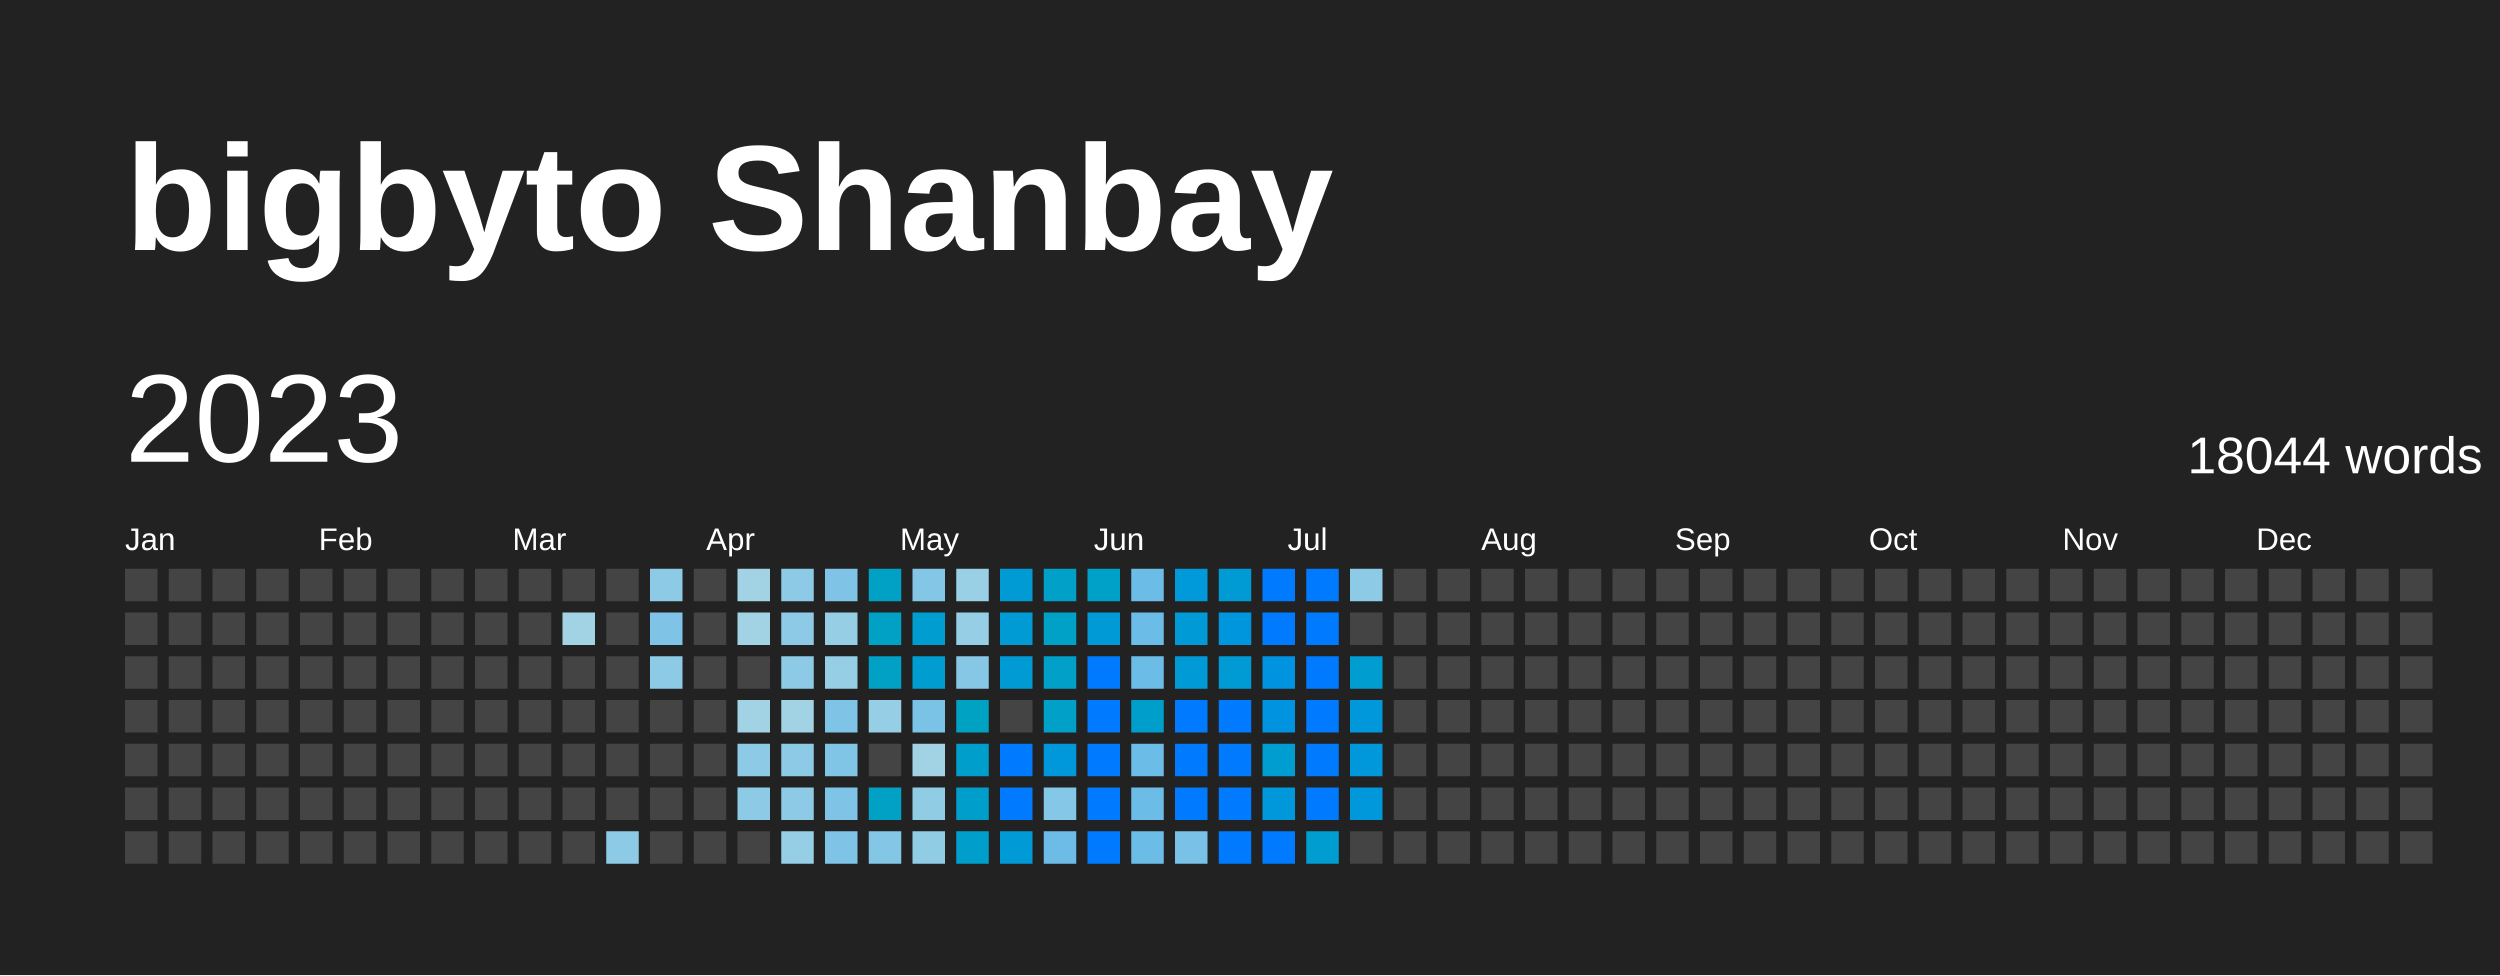
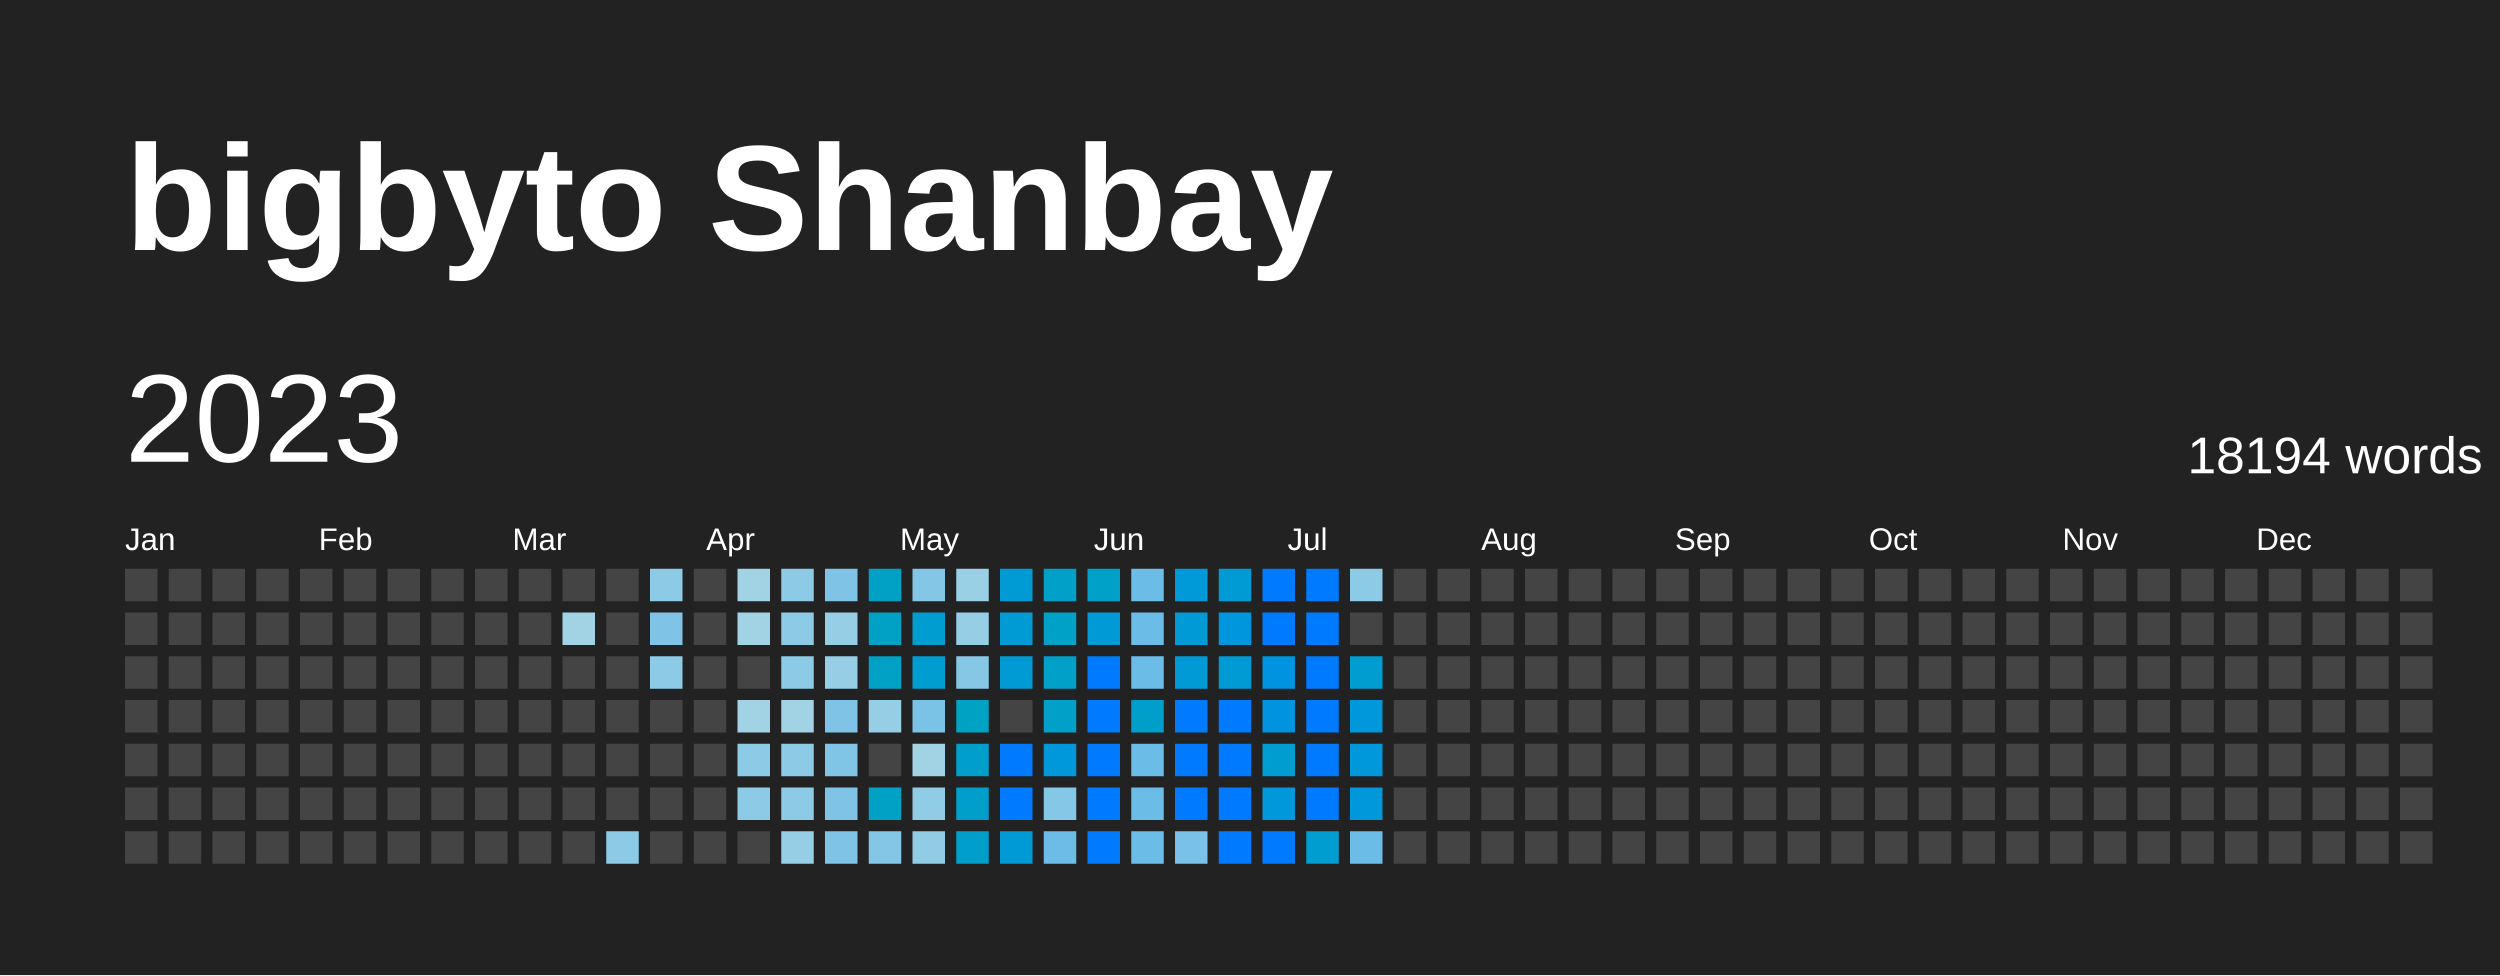
<svg xmlns="http://www.w3.org/2000/svg" baseProfile="full" height="78mm" version="1.1" viewBox="0,0,200,78" width="200mm">
  <defs />
  <rect fill="#222222" height="78" width="200" x="0" y="0" />
  <text fill="#FFFFFF" style="font-size:12px; font-family:Arial; font-weight:bold;" x="10" y="20">bigbyto Shanbay</text>
  <text dominant-baseline="hanging" fill="#FFFFFF" style="font-size:10.0px; font-family:Arial;" x="10" y="30">2023</text>
-   <text dominant-baseline="hanging" fill="#FFFFFF" style="font-size:4.125px; font-family:Arial;" x="175" y="35">18044 words</text>
+   <text dominant-baseline="hanging" fill="#FFFFFF" style="font-size:4.125px; font-family:Arial;" x="175" y="35">18194 words</text>
  <text fill="#FFFFFF" style="font-size:2.5px; font-family:Arial" x="10.0" y="44">Jan</text>
  <text fill="#FFFFFF" style="font-size:2.5px; font-family:Arial" x="25.5" y="44">Feb</text>
  <text fill="#FFFFFF" style="font-size:2.5px; font-family:Arial" x="41.0" y="44">Mar</text>
  <text fill="#FFFFFF" style="font-size:2.5px; font-family:Arial" x="56.5" y="44">Apr</text>
  <text fill="#FFFFFF" style="font-size:2.5px; font-family:Arial" x="72.0" y="44">May</text>
  <text fill="#FFFFFF" style="font-size:2.5px; font-family:Arial" x="87.5" y="44">Jun</text>
  <text fill="#FFFFFF" style="font-size:2.5px; font-family:Arial" x="103.0" y="44">Jul</text>
  <text fill="#FFFFFF" style="font-size:2.5px; font-family:Arial" x="118.5" y="44">Aug</text>
  <text fill="#FFFFFF" style="font-size:2.5px; font-family:Arial" x="134.0" y="44">Sep</text>
  <text fill="#FFFFFF" style="font-size:2.5px; font-family:Arial" x="149.5" y="44">Oct</text>
  <text fill="#FFFFFF" style="font-size:2.5px; font-family:Arial" x="165.0" y="44">Nov</text>
  <text fill="#FFFFFF" style="font-size:2.5px; font-family:Arial" x="180.5" y="44">Dec</text>
  <rect fill="#444444" height="2.6" width="2.6" x="10.0" y="45.5" />
  <rect fill="#444444" height="2.6" width="2.6" x="10.0" y="49.0" />
  <rect fill="#444444" height="2.6" width="2.6" x="10.0" y="52.5" />
  <rect fill="#444444" height="2.6" width="2.6" x="10.0" y="56.0" />
  <rect fill="#444444" height="2.6" width="2.6" x="10.0" y="59.5" />
  <rect fill="#444444" height="2.6" width="2.6" x="10.0" y="63.0" />
  <rect fill="#444444" height="2.6" width="2.6" x="10.0" y="66.5" />
  <rect fill="#444444" height="2.6" width="2.6" x="13.5" y="45.5" />
  <rect fill="#444444" height="2.6" width="2.6" x="13.5" y="49.0" />
  <rect fill="#444444" height="2.6" width="2.6" x="13.5" y="52.5" />
  <rect fill="#444444" height="2.6" width="2.6" x="13.5" y="56.0" />
  <rect fill="#444444" height="2.6" width="2.6" x="13.5" y="59.5" />
  <rect fill="#444444" height="2.6" width="2.6" x="13.5" y="63.0" />
  <rect fill="#444444" height="2.6" width="2.6" x="13.5" y="66.5" />
  <rect fill="#444444" height="2.6" width="2.6" x="17.0" y="45.5" />
  <rect fill="#444444" height="2.6" width="2.6" x="17.0" y="49.0" />
  <rect fill="#444444" height="2.6" width="2.6" x="17.0" y="52.5" />
  <rect fill="#444444" height="2.6" width="2.6" x="17.0" y="56.0" />
  <rect fill="#444444" height="2.6" width="2.6" x="17.0" y="59.5" />
  <rect fill="#444444" height="2.6" width="2.6" x="17.0" y="63.0" />
  <rect fill="#444444" height="2.6" width="2.6" x="17.0" y="66.5" />
  <rect fill="#444444" height="2.6" width="2.6" x="20.5" y="45.5" />
  <rect fill="#444444" height="2.6" width="2.6" x="20.5" y="49.0" />
  <rect fill="#444444" height="2.6" width="2.6" x="20.5" y="52.5" />
  <rect fill="#444444" height="2.6" width="2.6" x="20.5" y="56.0" />
  <rect fill="#444444" height="2.6" width="2.6" x="20.5" y="59.5" />
  <rect fill="#444444" height="2.6" width="2.6" x="20.5" y="63.0" />
  <rect fill="#444444" height="2.6" width="2.6" x="20.5" y="66.5" />
  <rect fill="#444444" height="2.6" width="2.6" x="24.0" y="45.5" />
  <rect fill="#444444" height="2.6" width="2.6" x="24.0" y="49.0" />
  <rect fill="#444444" height="2.6" width="2.6" x="24.0" y="52.5" />
  <rect fill="#444444" height="2.6" width="2.6" x="24.0" y="56.0" />
  <rect fill="#444444" height="2.6" width="2.6" x="24.0" y="59.5" />
  <rect fill="#444444" height="2.6" width="2.6" x="24.0" y="63.0" />
  <rect fill="#444444" height="2.6" width="2.6" x="24.0" y="66.5" />
  <rect fill="#444444" height="2.6" width="2.6" x="27.5" y="45.5" />
  <rect fill="#444444" height="2.6" width="2.6" x="27.5" y="49.0" />
  <rect fill="#444444" height="2.6" width="2.6" x="27.5" y="52.5" />
  <rect fill="#444444" height="2.6" width="2.6" x="27.5" y="56.0" />
  <rect fill="#444444" height="2.6" width="2.6" x="27.5" y="59.5" />
  <rect fill="#444444" height="2.6" width="2.6" x="27.5" y="63.0" />
  <rect fill="#444444" height="2.6" width="2.6" x="27.5" y="66.5" />
  <rect fill="#444444" height="2.6" width="2.6" x="31.0" y="45.5" />
  <rect fill="#444444" height="2.6" width="2.6" x="31.0" y="49.0" />
  <rect fill="#444444" height="2.6" width="2.6" x="31.0" y="52.5" />
  <rect fill="#444444" height="2.6" width="2.6" x="31.0" y="56.0" />
  <rect fill="#444444" height="2.6" width="2.6" x="31.0" y="59.5" />
  <rect fill="#444444" height="2.6" width="2.6" x="31.0" y="63.0" />
  <rect fill="#444444" height="2.6" width="2.6" x="31.0" y="66.5" />
  <rect fill="#444444" height="2.6" width="2.6" x="34.5" y="45.5" />
  <rect fill="#444444" height="2.6" width="2.6" x="34.5" y="49.0" />
  <rect fill="#444444" height="2.6" width="2.6" x="34.5" y="52.5" />
  <rect fill="#444444" height="2.6" width="2.6" x="34.5" y="56.0" />
  <rect fill="#444444" height="2.6" width="2.6" x="34.5" y="59.5" />
  <rect fill="#444444" height="2.6" width="2.6" x="34.5" y="63.0" />
  <rect fill="#444444" height="2.6" width="2.6" x="34.5" y="66.5" />
  <rect fill="#444444" height="2.6" width="2.6" x="38.0" y="45.5" />
  <rect fill="#444444" height="2.6" width="2.6" x="38.0" y="49.0" />
  <rect fill="#444444" height="2.6" width="2.6" x="38.0" y="52.5" />
  <rect fill="#444444" height="2.6" width="2.6" x="38.0" y="56.0" />
  <rect fill="#444444" height="2.6" width="2.6" x="38.0" y="59.5" />
  <rect fill="#444444" height="2.6" width="2.6" x="38.0" y="63.0" />
  <rect fill="#444444" height="2.6" width="2.6" x="38.0" y="66.5" />
  <rect fill="#444444" height="2.6" width="2.6" x="41.5" y="45.5" />
  <rect fill="#444444" height="2.6" width="2.6" x="41.5" y="49.0" />
  <rect fill="#444444" height="2.6" width="2.6" x="41.5" y="52.5" />
  <rect fill="#444444" height="2.6" width="2.6" x="41.5" y="56.0" />
  <rect fill="#444444" height="2.6" width="2.6" x="41.5" y="59.5" />
  <rect fill="#444444" height="2.6" width="2.6" x="41.5" y="63.0" />
  <rect fill="#444444" height="2.6" width="2.6" x="41.5" y="66.5" />
  <rect fill="#444444" height="2.6" width="2.6" x="45.0" y="45.5" />
  <rect fill="#a2d3e5" height="2.6" width="2.6" x="45.0" y="49.0" />
  <rect fill="#444444" height="2.6" width="2.6" x="45.0" y="52.5" />
  <rect fill="#444444" height="2.6" width="2.6" x="45.0" y="56.0" />
  <rect fill="#444444" height="2.6" width="2.6" x="45.0" y="59.5" />
  <rect fill="#444444" height="2.6" width="2.6" x="45.0" y="63.0" />
  <rect fill="#444444" height="2.6" width="2.6" x="45.0" y="66.5" />
  <rect fill="#444444" height="2.6" width="2.6" x="48.5" y="45.5" />
  <rect fill="#444444" height="2.6" width="2.6" x="48.5" y="49.0" />
  <rect fill="#444444" height="2.6" width="2.6" x="48.5" y="52.5" />
  <rect fill="#444444" height="2.6" width="2.6" x="48.5" y="56.0" />
  <rect fill="#444444" height="2.6" width="2.6" x="48.5" y="59.5" />
  <rect fill="#444444" height="2.6" width="2.6" x="48.5" y="63.0" />
  <rect fill="#8dcae6" height="2.6" width="2.6" x="48.5" y="66.5" />
  <rect fill="#8dcae6" height="2.6" width="2.6" x="52.0" y="45.5" />
  <rect fill="#7fc4e6" height="2.6" width="2.6" x="52.0" y="49.0" />
  <rect fill="#8dcae6" height="2.6" width="2.6" x="52.0" y="52.5" />
  <rect fill="#444444" height="2.6" width="2.6" x="52.0" y="56.0" />
  <rect fill="#444444" height="2.6" width="2.6" x="52.0" y="59.5" />
  <rect fill="#444444" height="2.6" width="2.6" x="52.0" y="63.0" />
  <rect fill="#444444" height="2.6" width="2.6" x="52.0" y="66.5" />
  <rect fill="#444444" height="2.6" width="2.6" x="55.5" y="45.5" />
  <rect fill="#444444" height="2.6" width="2.6" x="55.5" y="49.0" />
  <rect fill="#444444" height="2.6" width="2.6" x="55.5" y="52.5" />
  <rect fill="#444444" height="2.6" width="2.6" x="55.5" y="56.0" />
  <rect fill="#444444" height="2.6" width="2.6" x="55.5" y="59.5" />
  <rect fill="#444444" height="2.6" width="2.6" x="55.5" y="63.0" />
  <rect fill="#444444" height="2.6" width="2.6" x="55.5" y="66.5" />
  <rect fill="#a2d3e5" height="2.6" width="2.6" x="59.0" y="45.5" />
  <rect fill="#a2d3e5" height="2.6" width="2.6" x="59.0" y="49.0" />
  <rect fill="#444444" height="2.6" width="2.6" x="59.0" y="52.5" />
  <rect fill="#a2d3e5" height="2.6" width="2.6" x="59.0" y="56.0" />
  <rect fill="#8dcae6" height="2.6" width="2.6" x="59.0" y="59.5" />
  <rect fill="#8dcae6" height="2.6" width="2.6" x="59.0" y="63.0" />
  <rect fill="#444444" height="2.6" width="2.6" x="59.0" y="66.5" />
  <rect fill="#8dcae6" height="2.6" width="2.6" x="62.5" y="45.5" />
  <rect fill="#8dcae6" height="2.6" width="2.6" x="62.5" y="49.0" />
  <rect fill="#8dcae6" height="2.6" width="2.6" x="62.5" y="52.5" />
  <rect fill="#a2d3e5" height="2.6" width="2.6" x="62.5" y="56.0" />
  <rect fill="#8dcae6" height="2.6" width="2.6" x="62.5" y="59.5" />
  <rect fill="#8dcae6" height="2.6" width="2.6" x="62.5" y="63.0" />
  <rect fill="#95cee5" height="2.6" width="2.6" x="62.5" y="66.5" />
  <rect fill="#7fc4e6" height="2.6" width="2.6" x="66.0" y="45.5" />
  <rect fill="#95cee5" height="2.6" width="2.6" x="66.0" y="49.0" />
  <rect fill="#95cee5" height="2.6" width="2.6" x="66.0" y="52.5" />
  <rect fill="#7fc4e6" height="2.6" width="2.6" x="66.0" y="56.0" />
  <rect fill="#80c5e6" height="2.6" width="2.6" x="66.0" y="59.5" />
  <rect fill="#7fc4e6" height="2.6" width="2.6" x="66.0" y="63.0" />
  <rect fill="#7fc4e6" height="2.6" width="2.6" x="66.0" y="66.5" />
  <rect fill="#00a1c5" height="2.6" width="2.6" x="69.5" y="45.5" />
  <rect fill="#00a1c5" height="2.6" width="2.6" x="69.5" y="49.0" />
  <rect fill="#00a1c5" height="2.6" width="2.6" x="69.5" y="52.5" />
  <rect fill="#95cee5" height="2.6" width="2.6" x="69.5" y="56.0" />
  <rect fill="#444444" height="2.6" width="2.6" x="69.5" y="59.5" />
  <rect fill="#00a1c5" height="2.6" width="2.6" x="69.5" y="63.0" />
  <rect fill="#84c6e6" height="2.6" width="2.6" x="69.5" y="66.5" />
  <rect fill="#84c6e6" height="2.6" width="2.6" x="73.0" y="45.5" />
  <rect fill="#009dd1" height="2.6" width="2.6" x="73.0" y="49.0" />
  <rect fill="#009dd1" height="2.6" width="2.6" x="73.0" y="52.5" />
  <rect fill="#7bc2e7" height="2.6" width="2.6" x="73.0" y="56.0" />
  <rect fill="#a2d3e5" height="2.6" width="2.6" x="73.0" y="59.5" />
  <rect fill="#91cce5" height="2.6" width="2.6" x="73.0" y="63.0" />
  <rect fill="#91cce5" height="2.6" width="2.6" x="73.0" y="66.5" />
  <rect fill="#99d0e5" height="2.6" width="2.6" x="76.5" y="45.5" />
  <rect fill="#95cee5" height="2.6" width="2.6" x="76.5" y="49.0" />
  <rect fill="#86c7e6" height="2.6" width="2.6" x="76.5" y="52.5" />
  <rect fill="#00a2c3" height="2.6" width="2.6" x="76.5" y="56.0" />
  <rect fill="#009fcb" height="2.6" width="2.6" x="76.5" y="59.5" />
  <rect fill="#009fcb" height="2.6" width="2.6" x="76.5" y="63.0" />
  <rect fill="#009fcb" height="2.6" width="2.6" x="76.5" y="66.5" />
  <rect fill="#009bd4" height="2.6" width="2.6" x="80.0" y="45.5" />
  <rect fill="#009bd4" height="2.6" width="2.6" x="80.0" y="49.0" />
  <rect fill="#009bd4" height="2.6" width="2.6" x="80.0" y="52.5" />
  <rect fill="#444444" height="2.6" width="2.6" x="80.0" y="56.0" />
  <rect fill="#007BFF" height="2.6" width="2.6" x="80.0" y="59.5" />
  <rect fill="#007BFF" height="2.6" width="2.6" x="80.0" y="63.0" />
  <rect fill="#009ad7" height="2.6" width="2.6" x="80.0" y="66.5" />
  <rect fill="#00a0c8" height="2.6" width="2.6" x="83.5" y="45.5" />
  <rect fill="#00a1c6" height="2.6" width="2.6" x="83.5" y="49.0" />
  <rect fill="#00a0c8" height="2.6" width="2.6" x="83.5" y="52.5" />
  <rect fill="#00a0c8" height="2.6" width="2.6" x="83.5" y="56.0" />
  <rect fill="#0098da" height="2.6" width="2.6" x="83.5" y="59.5" />
  <rect fill="#85c7e6" height="2.6" width="2.6" x="83.5" y="63.0" />
  <rect fill="#6dbce8" height="2.6" width="2.6" x="83.5" y="66.5" />
  <rect fill="#00a1c8" height="2.6" width="2.6" x="87.0" y="45.5" />
  <rect fill="#009ad7" height="2.6" width="2.6" x="87.0" y="49.0" />
  <rect fill="#007BFF" height="2.6" width="2.6" x="87.0" y="52.5" />
  <rect fill="#007BFF" height="2.6" width="2.6" x="87.0" y="56.0" />
  <rect fill="#007BFF" height="2.6" width="2.6" x="87.0" y="59.5" />
  <rect fill="#007BFF" height="2.6" width="2.6" x="87.0" y="63.0" />
  <rect fill="#007BFF" height="2.6" width="2.6" x="87.0" y="66.5" />
  <rect fill="#6cbce8" height="2.6" width="2.6" x="90.5" y="45.5" />
  <rect fill="#6cbce8" height="2.6" width="2.6" x="90.5" y="49.0" />
  <rect fill="#6cbce8" height="2.6" width="2.6" x="90.5" y="52.5" />
  <rect fill="#009fcb" height="2.6" width="2.6" x="90.5" y="56.0" />
  <rect fill="#6cbce8" height="2.6" width="2.6" x="90.5" y="59.5" />
  <rect fill="#6cbce8" height="2.6" width="2.6" x="90.5" y="63.0" />
  <rect fill="#6cbce8" height="2.6" width="2.6" x="90.5" y="66.5" />
  <rect fill="#0099d9" height="2.6" width="2.6" x="94.0" y="45.5" />
  <rect fill="#009ad7" height="2.6" width="2.6" x="94.0" y="49.0" />
  <rect fill="#009ad7" height="2.6" width="2.6" x="94.0" y="52.5" />
  <rect fill="#007BFF" height="2.6" width="2.6" x="94.0" y="56.0" />
  <rect fill="#007BFF" height="2.6" width="2.6" x="94.0" y="59.5" />
  <rect fill="#007BFF" height="2.6" width="2.6" x="94.0" y="63.0" />
  <rect fill="#79c1e7" height="2.6" width="2.6" x="94.0" y="66.5" />
  <rect fill="#009bd5" height="2.6" width="2.6" x="97.5" y="45.5" />
  <rect fill="#0096dd" height="2.6" width="2.6" x="97.5" y="49.0" />
  <rect fill="#009bd4" height="2.6" width="2.6" x="97.5" y="52.5" />
  <rect fill="#007BFF" height="2.6" width="2.6" x="97.5" y="56.0" />
  <rect fill="#007BFF" height="2.6" width="2.6" x="97.5" y="59.5" />
  <rect fill="#007BFF" height="2.6" width="2.6" x="97.5" y="63.0" />
  <rect fill="#007BFF" height="2.6" width="2.6" x="97.5" y="66.5" />
  <rect fill="#007BFF" height="2.6" width="2.6" x="101.0" y="45.5" />
  <rect fill="#007BFF" height="2.6" width="2.6" x="101.0" y="49.0" />
  <rect fill="#0094e0" height="2.6" width="2.6" x="101.0" y="52.5" />
  <rect fill="#0094e0" height="2.6" width="2.6" x="101.0" y="56.0" />
  <rect fill="#009dd1" height="2.6" width="2.6" x="101.0" y="59.5" />
  <rect fill="#0098da" height="2.6" width="2.6" x="101.0" y="63.0" />
  <rect fill="#007BFF" height="2.6" width="2.6" x="101.0" y="66.5" />
  <rect fill="#007BFF" height="2.6" width="2.6" x="104.5" y="45.5" />
  <rect fill="#007BFF" height="2.6" width="2.6" x="104.5" y="49.0" />
  <rect fill="#007BFF" height="2.6" width="2.6" x="104.5" y="52.5" />
  <rect fill="#007BFF" height="2.6" width="2.6" x="104.5" y="56.0" />
  <rect fill="#007BFF" height="2.6" width="2.6" x="104.5" y="59.5" />
  <rect fill="#007BFF" height="2.6" width="2.6" x="104.5" y="63.0" />
  <rect fill="#009dd1" height="2.6" width="2.6" x="104.5" y="66.5" />
  <rect fill="#8ccae6" height="2.6" width="2.6" x="108.0" y="45.5" />
  <rect fill="#444444" height="2.6" width="2.6" x="108.0" y="49.0" />
  <rect fill="#009dd1" height="2.6" width="2.6" x="108.0" y="52.5" />
  <rect fill="#0098da" height="2.6" width="2.6" x="108.0" y="56.0" />
  <rect fill="#0098db" height="2.6" width="2.6" x="108.0" y="59.5" />
  <rect fill="#0098da" height="2.6" width="2.6" x="108.0" y="63.0" />
-   <rect fill="#444444" height="2.6" width="2.6" x="108.0" y="66.5" />
+   <rect fill="#6cbce8" height="2.6" width="2.6" x="108.0" y="66.5" />
  <rect fill="#444444" height="2.6" width="2.6" x="111.5" y="45.5" />
  <rect fill="#444444" height="2.6" width="2.6" x="111.5" y="49.0" />
  <rect fill="#444444" height="2.6" width="2.6" x="111.5" y="52.5" />
  <rect fill="#444444" height="2.6" width="2.6" x="111.5" y="56.0" />
  <rect fill="#444444" height="2.6" width="2.6" x="111.5" y="59.5" />
  <rect fill="#444444" height="2.6" width="2.6" x="111.5" y="63.0" />
  <rect fill="#444444" height="2.6" width="2.6" x="111.5" y="66.5" />
  <rect fill="#444444" height="2.6" width="2.6" x="115.0" y="45.5" />
  <rect fill="#444444" height="2.6" width="2.6" x="115.0" y="49.0" />
  <rect fill="#444444" height="2.6" width="2.6" x="115.0" y="52.5" />
  <rect fill="#444444" height="2.6" width="2.6" x="115.0" y="56.0" />
  <rect fill="#444444" height="2.6" width="2.6" x="115.0" y="59.5" />
  <rect fill="#444444" height="2.6" width="2.6" x="115.0" y="63.0" />
  <rect fill="#444444" height="2.6" width="2.6" x="115.0" y="66.5" />
  <rect fill="#444444" height="2.6" width="2.6" x="118.5" y="45.5" />
  <rect fill="#444444" height="2.6" width="2.6" x="118.5" y="49.0" />
  <rect fill="#444444" height="2.6" width="2.6" x="118.5" y="52.5" />
  <rect fill="#444444" height="2.6" width="2.6" x="118.5" y="56.0" />
  <rect fill="#444444" height="2.6" width="2.6" x="118.5" y="59.5" />
  <rect fill="#444444" height="2.6" width="2.6" x="118.5" y="63.0" />
  <rect fill="#444444" height="2.6" width="2.6" x="118.5" y="66.5" />
  <rect fill="#444444" height="2.6" width="2.6" x="122.0" y="45.5" />
  <rect fill="#444444" height="2.6" width="2.6" x="122.0" y="49.0" />
  <rect fill="#444444" height="2.6" width="2.6" x="122.0" y="52.5" />
  <rect fill="#444444" height="2.6" width="2.6" x="122.0" y="56.0" />
  <rect fill="#444444" height="2.6" width="2.6" x="122.0" y="59.5" />
  <rect fill="#444444" height="2.6" width="2.6" x="122.0" y="63.0" />
  <rect fill="#444444" height="2.6" width="2.6" x="122.0" y="66.5" />
  <rect fill="#444444" height="2.6" width="2.6" x="125.5" y="45.5" />
  <rect fill="#444444" height="2.6" width="2.6" x="125.5" y="49.0" />
  <rect fill="#444444" height="2.6" width="2.6" x="125.5" y="52.5" />
  <rect fill="#444444" height="2.6" width="2.6" x="125.5" y="56.0" />
  <rect fill="#444444" height="2.6" width="2.6" x="125.5" y="59.5" />
  <rect fill="#444444" height="2.6" width="2.6" x="125.5" y="63.0" />
  <rect fill="#444444" height="2.6" width="2.6" x="125.5" y="66.5" />
  <rect fill="#444444" height="2.6" width="2.6" x="129.0" y="45.5" />
  <rect fill="#444444" height="2.6" width="2.6" x="129.0" y="49.0" />
  <rect fill="#444444" height="2.6" width="2.6" x="129.0" y="52.5" />
  <rect fill="#444444" height="2.6" width="2.6" x="129.0" y="56.0" />
  <rect fill="#444444" height="2.6" width="2.6" x="129.0" y="59.5" />
  <rect fill="#444444" height="2.6" width="2.6" x="129.0" y="63.0" />
  <rect fill="#444444" height="2.6" width="2.6" x="129.0" y="66.5" />
  <rect fill="#444444" height="2.6" width="2.6" x="132.5" y="45.5" />
  <rect fill="#444444" height="2.6" width="2.6" x="132.5" y="49.0" />
  <rect fill="#444444" height="2.6" width="2.6" x="132.5" y="52.5" />
  <rect fill="#444444" height="2.6" width="2.6" x="132.5" y="56.0" />
  <rect fill="#444444" height="2.6" width="2.6" x="132.5" y="59.5" />
  <rect fill="#444444" height="2.6" width="2.6" x="132.5" y="63.0" />
  <rect fill="#444444" height="2.6" width="2.6" x="132.5" y="66.5" />
  <rect fill="#444444" height="2.6" width="2.6" x="136.0" y="45.5" />
  <rect fill="#444444" height="2.6" width="2.6" x="136.0" y="49.0" />
  <rect fill="#444444" height="2.6" width="2.6" x="136.0" y="52.5" />
  <rect fill="#444444" height="2.6" width="2.6" x="136.0" y="56.0" />
  <rect fill="#444444" height="2.6" width="2.6" x="136.0" y="59.5" />
  <rect fill="#444444" height="2.6" width="2.6" x="136.0" y="63.0" />
  <rect fill="#444444" height="2.6" width="2.6" x="136.0" y="66.5" />
  <rect fill="#444444" height="2.6" width="2.6" x="139.5" y="45.5" />
  <rect fill="#444444" height="2.6" width="2.6" x="139.5" y="49.0" />
  <rect fill="#444444" height="2.6" width="2.6" x="139.5" y="52.5" />
  <rect fill="#444444" height="2.6" width="2.6" x="139.5" y="56.0" />
  <rect fill="#444444" height="2.6" width="2.6" x="139.5" y="59.5" />
  <rect fill="#444444" height="2.6" width="2.6" x="139.5" y="63.0" />
  <rect fill="#444444" height="2.6" width="2.6" x="139.5" y="66.5" />
  <rect fill="#444444" height="2.6" width="2.6" x="143.0" y="45.5" />
  <rect fill="#444444" height="2.6" width="2.6" x="143.0" y="49.0" />
  <rect fill="#444444" height="2.6" width="2.6" x="143.0" y="52.5" />
  <rect fill="#444444" height="2.6" width="2.6" x="143.0" y="56.0" />
  <rect fill="#444444" height="2.6" width="2.6" x="143.0" y="59.5" />
  <rect fill="#444444" height="2.6" width="2.6" x="143.0" y="63.0" />
  <rect fill="#444444" height="2.6" width="2.6" x="143.0" y="66.5" />
  <rect fill="#444444" height="2.6" width="2.6" x="146.5" y="45.5" />
  <rect fill="#444444" height="2.6" width="2.6" x="146.5" y="49.0" />
  <rect fill="#444444" height="2.6" width="2.6" x="146.5" y="52.5" />
  <rect fill="#444444" height="2.6" width="2.6" x="146.5" y="56.0" />
  <rect fill="#444444" height="2.6" width="2.6" x="146.5" y="59.5" />
  <rect fill="#444444" height="2.6" width="2.6" x="146.5" y="63.0" />
  <rect fill="#444444" height="2.6" width="2.6" x="146.5" y="66.5" />
  <rect fill="#444444" height="2.6" width="2.6" x="150.0" y="45.5" />
  <rect fill="#444444" height="2.6" width="2.6" x="150.0" y="49.0" />
  <rect fill="#444444" height="2.6" width="2.6" x="150.0" y="52.5" />
  <rect fill="#444444" height="2.6" width="2.6" x="150.0" y="56.0" />
  <rect fill="#444444" height="2.6" width="2.6" x="150.0" y="59.5" />
  <rect fill="#444444" height="2.6" width="2.6" x="150.0" y="63.0" />
  <rect fill="#444444" height="2.6" width="2.6" x="150.0" y="66.5" />
  <rect fill="#444444" height="2.6" width="2.6" x="153.5" y="45.5" />
  <rect fill="#444444" height="2.6" width="2.6" x="153.5" y="49.0" />
  <rect fill="#444444" height="2.6" width="2.6" x="153.5" y="52.5" />
  <rect fill="#444444" height="2.6" width="2.6" x="153.5" y="56.0" />
  <rect fill="#444444" height="2.6" width="2.6" x="153.5" y="59.5" />
  <rect fill="#444444" height="2.6" width="2.6" x="153.5" y="63.0" />
  <rect fill="#444444" height="2.6" width="2.6" x="153.5" y="66.5" />
  <rect fill="#444444" height="2.6" width="2.6" x="157.0" y="45.5" />
  <rect fill="#444444" height="2.6" width="2.6" x="157.0" y="49.0" />
  <rect fill="#444444" height="2.6" width="2.6" x="157.0" y="52.5" />
  <rect fill="#444444" height="2.6" width="2.6" x="157.0" y="56.0" />
  <rect fill="#444444" height="2.6" width="2.6" x="157.0" y="59.5" />
  <rect fill="#444444" height="2.6" width="2.6" x="157.0" y="63.0" />
  <rect fill="#444444" height="2.6" width="2.6" x="157.0" y="66.5" />
  <rect fill="#444444" height="2.6" width="2.6" x="160.5" y="45.5" />
  <rect fill="#444444" height="2.6" width="2.6" x="160.5" y="49.0" />
  <rect fill="#444444" height="2.6" width="2.6" x="160.5" y="52.5" />
  <rect fill="#444444" height="2.6" width="2.6" x="160.5" y="56.0" />
  <rect fill="#444444" height="2.6" width="2.6" x="160.5" y="59.5" />
  <rect fill="#444444" height="2.6" width="2.6" x="160.5" y="63.0" />
  <rect fill="#444444" height="2.6" width="2.6" x="160.5" y="66.5" />
  <rect fill="#444444" height="2.6" width="2.6" x="164.0" y="45.5" />
  <rect fill="#444444" height="2.6" width="2.6" x="164.0" y="49.0" />
  <rect fill="#444444" height="2.6" width="2.6" x="164.0" y="52.5" />
  <rect fill="#444444" height="2.6" width="2.6" x="164.0" y="56.0" />
  <rect fill="#444444" height="2.6" width="2.6" x="164.0" y="59.5" />
  <rect fill="#444444" height="2.6" width="2.6" x="164.0" y="63.0" />
  <rect fill="#444444" height="2.6" width="2.6" x="164.0" y="66.5" />
  <rect fill="#444444" height="2.6" width="2.6" x="167.5" y="45.5" />
  <rect fill="#444444" height="2.6" width="2.6" x="167.5" y="49.0" />
  <rect fill="#444444" height="2.6" width="2.6" x="167.5" y="52.5" />
  <rect fill="#444444" height="2.6" width="2.6" x="167.5" y="56.0" />
  <rect fill="#444444" height="2.6" width="2.6" x="167.5" y="59.5" />
  <rect fill="#444444" height="2.6" width="2.6" x="167.5" y="63.0" />
  <rect fill="#444444" height="2.6" width="2.6" x="167.5" y="66.5" />
  <rect fill="#444444" height="2.6" width="2.6" x="171.0" y="45.5" />
  <rect fill="#444444" height="2.6" width="2.6" x="171.0" y="49.0" />
  <rect fill="#444444" height="2.6" width="2.6" x="171.0" y="52.5" />
  <rect fill="#444444" height="2.6" width="2.6" x="171.0" y="56.0" />
  <rect fill="#444444" height="2.6" width="2.6" x="171.0" y="59.5" />
  <rect fill="#444444" height="2.6" width="2.6" x="171.0" y="63.0" />
  <rect fill="#444444" height="2.6" width="2.6" x="171.0" y="66.5" />
  <rect fill="#444444" height="2.6" width="2.6" x="174.5" y="45.5" />
  <rect fill="#444444" height="2.6" width="2.6" x="174.5" y="49.0" />
  <rect fill="#444444" height="2.6" width="2.6" x="174.5" y="52.5" />
  <rect fill="#444444" height="2.6" width="2.6" x="174.5" y="56.0" />
  <rect fill="#444444" height="2.6" width="2.6" x="174.5" y="59.5" />
  <rect fill="#444444" height="2.6" width="2.6" x="174.5" y="63.0" />
  <rect fill="#444444" height="2.6" width="2.6" x="174.5" y="66.5" />
  <rect fill="#444444" height="2.6" width="2.6" x="178.0" y="45.5" />
  <rect fill="#444444" height="2.6" width="2.6" x="178.0" y="49.0" />
  <rect fill="#444444" height="2.6" width="2.6" x="178.0" y="52.5" />
  <rect fill="#444444" height="2.6" width="2.6" x="178.0" y="56.0" />
  <rect fill="#444444" height="2.6" width="2.6" x="178.0" y="59.5" />
  <rect fill="#444444" height="2.6" width="2.6" x="178.0" y="63.0" />
  <rect fill="#444444" height="2.6" width="2.6" x="178.0" y="66.5" />
  <rect fill="#444444" height="2.6" width="2.6" x="181.5" y="45.5" />
  <rect fill="#444444" height="2.6" width="2.6" x="181.5" y="49.0" />
  <rect fill="#444444" height="2.6" width="2.6" x="181.5" y="52.5" />
  <rect fill="#444444" height="2.6" width="2.6" x="181.5" y="56.0" />
  <rect fill="#444444" height="2.6" width="2.6" x="181.5" y="59.5" />
  <rect fill="#444444" height="2.6" width="2.6" x="181.5" y="63.0" />
  <rect fill="#444444" height="2.6" width="2.6" x="181.5" y="66.5" />
  <rect fill="#444444" height="2.6" width="2.6" x="185.0" y="45.5" />
  <rect fill="#444444" height="2.6" width="2.6" x="185.0" y="49.0" />
  <rect fill="#444444" height="2.6" width="2.6" x="185.0" y="52.5" />
  <rect fill="#444444" height="2.6" width="2.6" x="185.0" y="56.0" />
  <rect fill="#444444" height="2.6" width="2.6" x="185.0" y="59.5" />
  <rect fill="#444444" height="2.6" width="2.6" x="185.0" y="63.0" />
  <rect fill="#444444" height="2.6" width="2.6" x="185.0" y="66.5" />
  <rect fill="#444444" height="2.6" width="2.6" x="188.5" y="45.5" />
  <rect fill="#444444" height="2.6" width="2.6" x="188.5" y="49.0" />
  <rect fill="#444444" height="2.6" width="2.6" x="188.5" y="52.5" />
  <rect fill="#444444" height="2.6" width="2.6" x="188.5" y="56.0" />
  <rect fill="#444444" height="2.6" width="2.6" x="188.5" y="59.5" />
  <rect fill="#444444" height="2.6" width="2.6" x="188.5" y="63.0" />
  <rect fill="#444444" height="2.6" width="2.6" x="188.5" y="66.5" />
  <rect fill="#444444" height="2.6" width="2.6" x="192.0" y="45.5" />
  <rect fill="#444444" height="2.6" width="2.6" x="192.0" y="49.0" />
  <rect fill="#444444" height="2.6" width="2.6" x="192.0" y="52.5" />
  <rect fill="#444444" height="2.6" width="2.6" x="192.0" y="56.0" />
  <rect fill="#444444" height="2.6" width="2.6" x="192.0" y="59.5" />
  <rect fill="#444444" height="2.6" width="2.6" x="192.0" y="63.0" />
  <rect fill="#444444" height="2.6" width="2.6" x="192.0" y="66.5" />
</svg>
